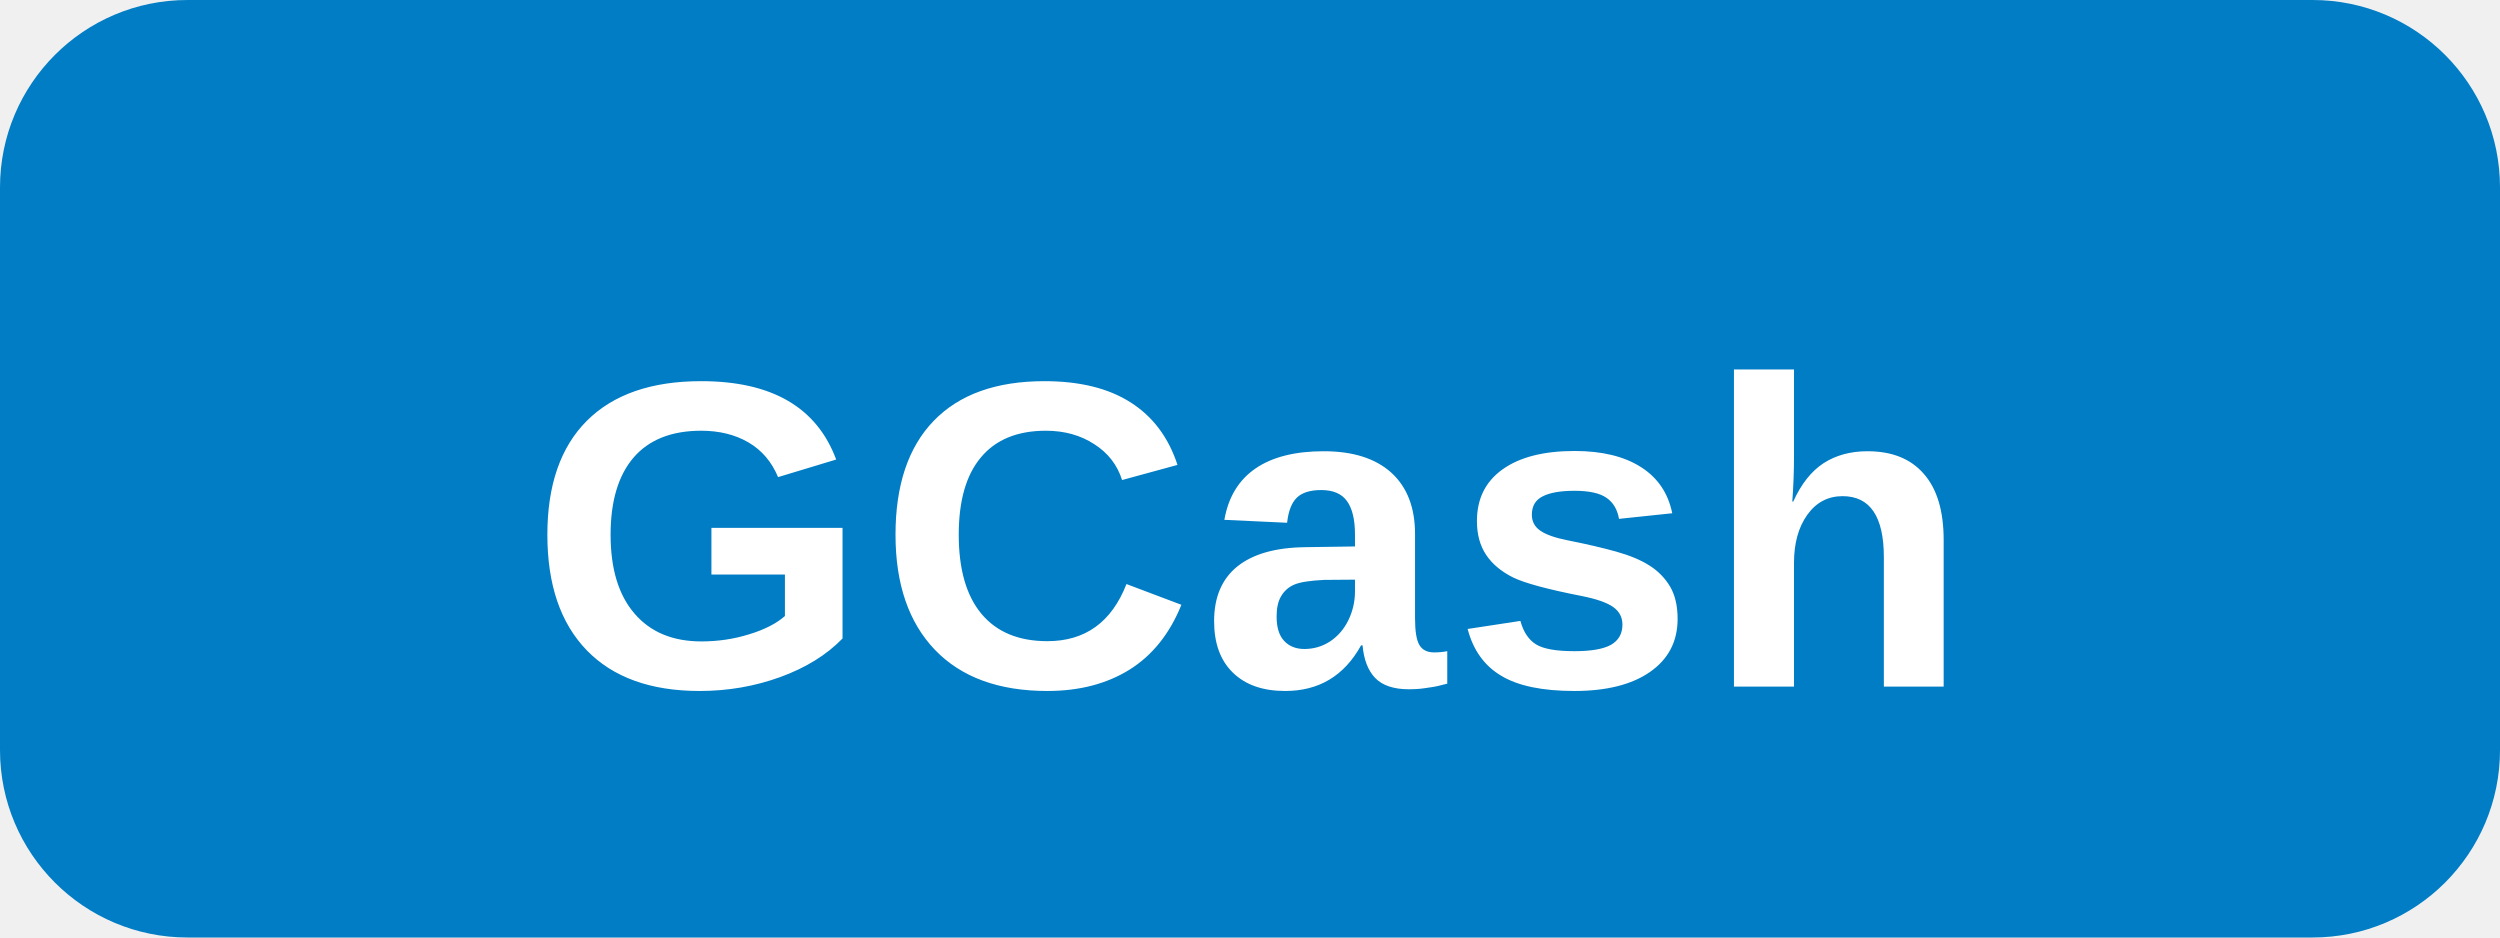
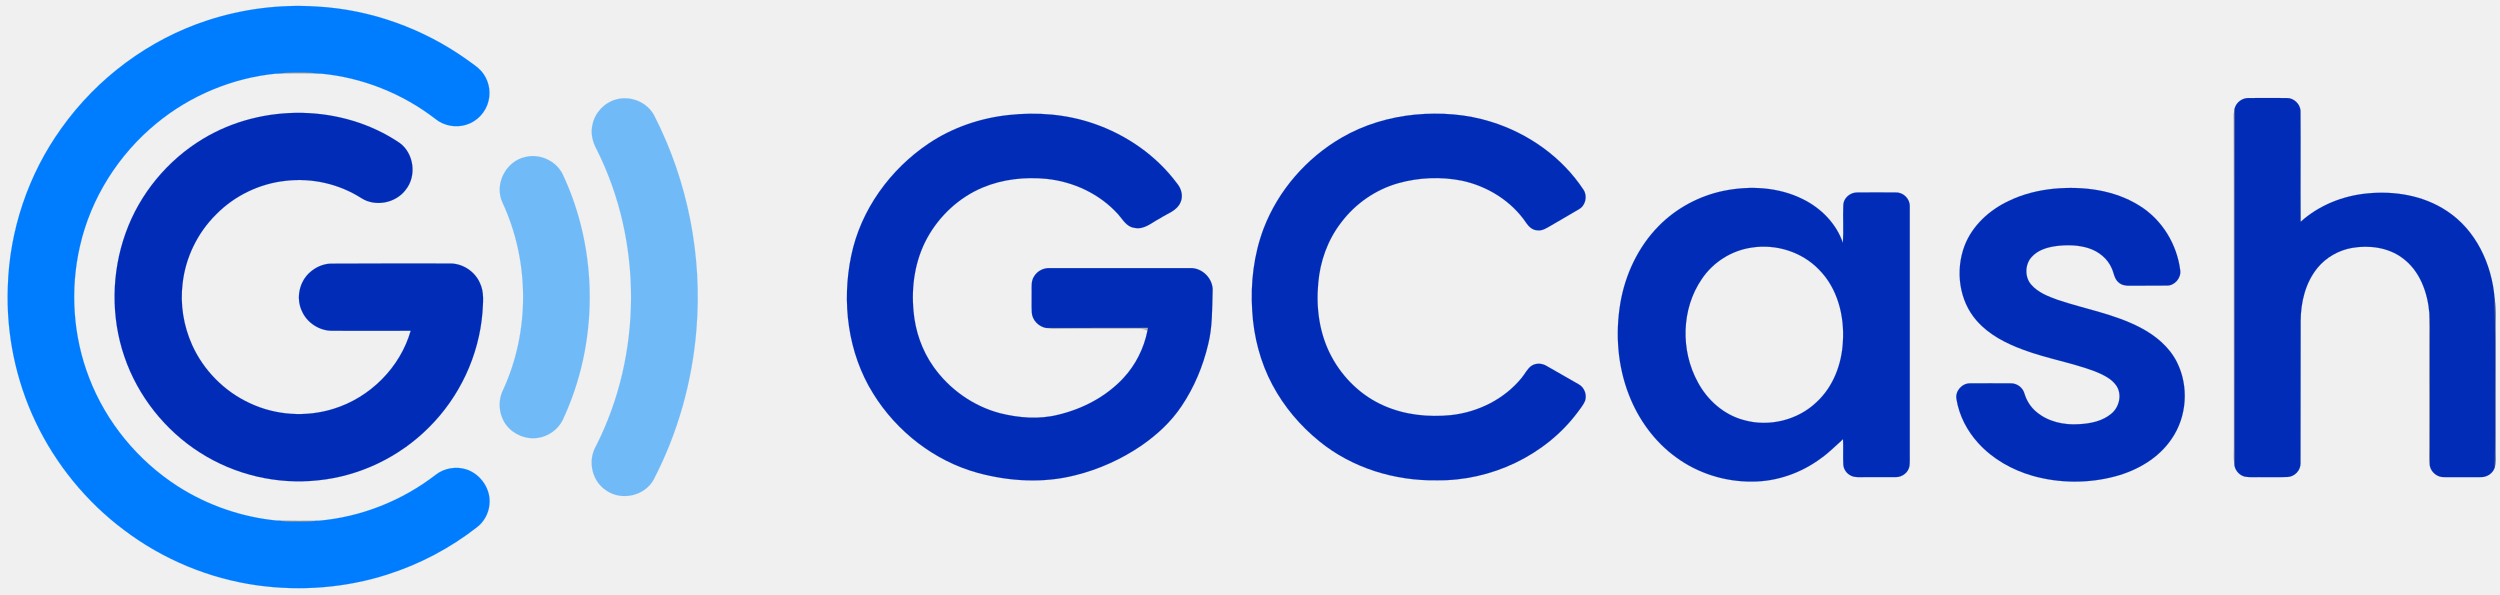
- <svg xmlns="http://www.w3.org/2000/svg" viewBox="0 0 160 60">
-   <rect width="160" height="60" rx="12" fill="#007DC5" />
-   <text x="80" y="36" text-anchor="middle" dominant-baseline="middle" font-family="'Arial Black',Arial,sans-serif" font-weight="900" font-size="28" fill="white" letter-spacing="0.5">GCash</text>
+ <svg xmlns="http://www.w3.org/2000/svg" width="488pt" height="116pt" viewBox="0 0 1792 422" version="1.1">
+   <path fill="#007cff" stroke="#007cff" stroke-width="0.094" opacity="1.00" d=" M 148.8 12.6 C 173.9 4.4 200.6 1.0 227.0 2.7 C 265.7 4.8 303.5 18.5 335.0 41.0 C 338.4 43.5 342.1 45.8 345.0 49.0 C 350.0 54.7 352.0 62.8 350.2 70.2 C 348.4 78.2 342.1 85.0 334.3 87.4 C 326.7 89.8 318.0 88.2 311.9 83.1 C 288.4 65.0 259.8 53.6 230.3 50.8 C 219.5 49.6 208.5 49.6 197.7 50.8 C 166.6 53.9 136.5 66.4 112.3 86.3 C 85.0 108.6 65.1 140.0 57.3 174.4 C 50.1 205.6 52.3 239.0 63.9 268.9 C 76.1 300.7 98.8 328.2 127.4 346.6 C 148.8 360.3 173.5 368.8 198.7 371.2 C 208.5 372.4 218.5 372.4 228.2 371.3 C 258.7 368.7 288.2 357.0 312.4 338.3 C 318.5 333.5 327.2 332.1 334.6 334.6 C 344.8 338.1 352.1 349.0 350.8 359.8 C 350.2 366.1 346.9 372.1 341.9 375.9 C 322.7 390.9 300.9 402.4 277.7 409.8 C 247.8 419.4 215.6 421.9 184.5 417.6 C 150.0 412.8 116.8 399.0 89.0 378.0 C 62.0 357.8 40.0 330.9 25.5 300.4 C 11.3 270.5 4.4 237.1 5.6 204.0 C 6.7 163.3 20.2 123.1 44.0 90.0 C 69.6 54.0 106.7 26.3 148.8 12.6 Z" />
+   <path fill="#001934" stroke="#001934" stroke-width="0.094" opacity="0.40" d=" M 197.7 50.8 C 208.5 49.6 219.5 49.6 230.3 50.8 C 219.4 50.5 208.6 50.5 197.7 50.8 Z" />
+   <path fill="#6fbaf7" stroke="#6fbaf7" stroke-width="0.094" opacity="1.00" d=" M 441.4 69.4 C 451.8 66.3 464.0 71.2 469.0 81.0 C 493.0 127.9 503.5 181.5 499.2 234.0 C 496.2 271.4 485.9 308.3 468.6 341.6 C 462.3 353.5 445.4 357.3 434.5 349.5 C 424.4 343.0 421.1 328.5 427.1 318.0 C 460.5 252.4 460.8 171.1 427.8 105.3 C 424.8 99.9 423.2 93.5 424.7 87.4 C 426.4 78.9 433.1 71.7 441.4 69.4 Z" />
+   <path fill="#002cb8" stroke="#002cb8" stroke-width="0.094" opacity="1.00" d=" M 1601.8 75.8 C 1602.9 71.4 1607.3 68.1 1612.0 68.3 C 1621.0 68.3 1630.0 68.2 1639.0 68.3 C 1644.2 68.1 1649.0 72.7 1649.0 77.9 C 1649.2 104.3 1648.9 130.7 1649.1 157.0 C 1662.2 145.2 1679.2 138.4 1696.6 136.7 C 1716.3 134.7 1737.1 138.1 1753.8 149.2 C 1774.7 162.8 1786.2 187.5 1788.1 211.8 C 1788.7 235.2 1788.3 258.6 1788.4 282.0 C 1788.3 299.0 1788.6 316.1 1788.2 333.1 C 1786.9 337.4 1782.5 340.2 1778.1 340.0 C 1769.4 340.0 1760.6 340.1 1751.9 340.0 C 1747.2 340.2 1742.8 336.7 1741.8 332.2 C 1741.9 301.8 1741.8 271.4 1741.8 241.0 C 1741.8 234.9 1742.0 228.8 1741.4 222.7 C 1740.2 207.8 1734.6 192.0 1722.0 182.9 C 1711.8 175.3 1698.2 173.6 1685.9 175.7 C 1676.3 177.4 1667.3 182.5 1661.1 190.1 C 1652.5 200.7 1649.2 214.6 1649.1 228.0 C 1649.0 262.0 1649.1 296.1 1649.0 330.1 C 1649.1 335.1 1644.9 339.6 1639.9 339.9 C 1632.9 340.2 1626.0 339.9 1619.0 340.0 C 1615.7 340.0 1612.5 340.2 1609.3 339.7 C 1605.6 338.9 1602.6 335.8 1601.8 332.2 C 1601.8 246.7 1601.8 161.3 1601.8 75.8 Z" />
+   <path fill="#000b31" stroke="#000b31" stroke-width="0.094" opacity="0.52" d=" M 1601.2 79.9 C 1601.3 78.6 1601.5 77.2 1601.8 75.8 C 1601.8 161.3 1601.8 246.7 1601.8 332.2 C 1600.9 327.8 1601.3 323.4 1601.3 319.0 C 1601.2 239.3 1601.4 159.6 1601.2 79.9 Z" />
+   <path fill="#002cb8" stroke="#002cb8" stroke-width="0.094" opacity="1.00" d=" M 145.6 97.5 C 188.0 71.9 245.3 72.6 286.5 100.5 C 296.7 108.0 298.8 124.0 290.9 133.9 C 283.8 143.6 269.1 146.5 259.0 140.0 C 243.0 129.8 223.6 125.4 204.8 127.6 C 186.0 129.6 168.0 138.3 154.8 151.8 C 141.6 164.9 133.0 182.5 130.9 201.0 C 129.0 216.0 131.5 231.5 137.7 245.3 C 145.9 263.5 160.8 278.6 179.0 287.0 C 197.6 295.8 219.4 297.2 239.0 291.1 C 265.2 283.1 286.9 261.4 294.4 235.1 C 275.6 235.2 256.8 235.1 238.0 235.1 C 229.0 235.1 220.3 229.5 216.6 221.4 C 212.0 212.1 214.4 200.0 222.2 193.2 C 226.2 189.6 231.5 187.2 236.9 187.0 C 265.3 186.8 293.6 186.9 322.0 186.9 C 331.3 186.6 340.3 192.4 344.0 200.9 C 347.2 207.5 346.2 215.0 345.8 222.1 C 343.3 252.9 329.4 282.6 307.4 304.4 C 286.3 325.6 257.8 339.3 228.0 342.3 C 198.7 345.5 168.4 338.4 143.5 322.5 C 118.4 306.6 98.8 281.9 89.2 253.7 C 79.4 225.2 79.9 193.3 90.1 165.0 C 100.1 137.0 120.1 112.8 145.6 97.5 Z" />
+   <path fill="#002cb8" stroke="#002cb8" stroke-width="0.094" opacity="1.00" d=" M 722.8 80.5 C 743.4 78.2 764.6 79.9 784.2 86.7 C 807.6 94.8 828.8 109.5 843.6 129.4 C 846.8 133.1 848.3 138.6 846.1 143.2 C 843.5 149.2 836.6 151.1 831.5 154.5 C 825.7 157.4 820.1 163.0 813.0 161.3 C 807.5 160.6 804.8 155.3 801.4 151.5 C 788.3 137.0 769.5 128.2 750.1 126.2 C 734.7 124.7 718.8 126.4 704.4 132.4 C 687.5 139.5 673.4 152.6 664.6 168.6 C 655.9 184.5 653.1 203.1 654.8 221.0 C 656.0 235.2 660.8 249.2 669.1 260.9 C 680.5 277.0 697.5 289.1 716.7 294.2 C 730.3 297.6 744.8 298.8 758.6 295.3 C 776.1 291.1 792.8 282.4 805.2 269.1 C 814.0 259.7 820.0 247.7 822.5 235.1 C 822.6 234.6 822.8 233.5 822.9 233.0 C 798.5 233.1 774.1 233.0 749.8 233.1 C 744.5 232.1 739.9 227.5 739.6 222.0 C 739.3 217.0 739.6 212.0 739.5 207.0 C 739.5 203.4 739.1 199.4 741.2 196.2 C 743.6 192.1 748.3 189.9 752.9 190.2 C 786.3 190.2 819.7 190.2 853.1 190.2 C 862.0 189.9 869.9 198.1 869.2 207.0 C 868.8 219.6 869.1 232.5 866.0 244.8 C 862.3 260.5 856.0 275.6 847.0 289.0 C 839.5 300.3 829.4 309.6 818.3 317.3 C 803.8 327.2 787.6 334.5 770.6 338.7 C 747.8 344.5 723.6 343.1 701.0 337.0 C 669.9 328.5 642.8 307.4 625.9 280.1 C 607.7 250.9 603.2 214.5 610.2 181.2 C 617.0 148.4 638.1 119.4 665.8 100.8 C 682.7 89.5 702.5 82.7 722.8 80.5 Z" />
+   <path fill="#002cb8" stroke="#002cb8" stroke-width="0.094" opacity="1.00" d=" M 1014.3 80.2 C 1032.5 78.5 1051.2 79.8 1068.7 85.3 C 1095.3 93.5 1119.6 110.6 1135.0 134.0 C 1138.0 138.4 1136.6 145.2 1131.9 147.9 C 1125.3 151.9 1118.4 155.7 1111.7 159.7 C 1108.7 161.4 1105.6 163.6 1102.0 163.1 C 1098.6 163.0 1095.9 160.6 1094.1 157.9 C 1083.5 142.1 1066.2 131.4 1047.8 127.5 C 1032.8 124.5 1017.0 125.2 1002.3 129.3 C 986.0 133.9 971.5 144.0 961.4 157.4 C 951.7 169.9 946.2 185.3 944.9 201.0 C 943.2 218.9 945.8 237.6 954.4 253.6 C 962.7 269.1 976.0 281.9 992.1 288.9 C 1007.1 295.5 1023.9 297.2 1040.0 295.6 C 1059.5 293.5 1078.4 284.1 1090.8 268.8 C 1093.2 265.9 1094.8 262.2 1098.0 260.1 C 1101.2 258.1 1105.5 258.4 1108.7 260.4 C 1116.3 264.8 1124.0 269.1 1131.6 273.5 C 1135.5 275.6 1137.5 280.6 1136.3 284.9 C 1135.1 288.2 1132.7 290.9 1130.7 293.7 C 1107.4 324.7 1068.6 342.8 1030.0 342.3 C 999.9 342.8 969.2 333.5 945.7 314.3 C 932.0 303.2 920.4 289.5 912.1 273.9 C 903.4 257.6 898.7 239.4 897.6 220.9 C 896.3 201.0 898.7 180.6 905.8 161.8 C 916.2 134.6 936.5 111.3 961.7 96.7 C 977.7 87.4 995.9 82.0 1014.3 80.2 Z" />
+   <path fill="#6fbaf7" stroke="#6fbaf7" stroke-width="0.094" opacity="1.00" d=" M 376.4 110.6 C 386.7 107.9 398.4 113.2 403.2 122.7 C 429.2 177.7 429.2 244.3 403.2 299.3 C 399.9 305.8 393.3 310.6 386.0 311.8 C 377.5 313.3 368.4 309.7 363.1 302.9 C 357.6 295.8 356.6 285.6 360.6 277.6 C 380.0 235.5 379.7 185.0 360.1 143.0 C 354.2 130.1 362.6 113.6 376.4 110.6 Z" />
+   <path fill="#002cb8" stroke="#002cb8" stroke-width="0.094" opacity="1.00" d=" M 1235.6 134.8 C 1254.5 131.0 1274.9 132.1 1292.3 140.8 C 1305.3 147.2 1316.3 158.3 1321.0 172.2 C 1321.6 163.2 1320.9 154.1 1321.3 145.0 C 1321.4 140.1 1326.1 136.0 1331.0 136.0 C 1340.4 135.9 1349.7 135.9 1359.1 136.0 C 1364.4 135.9 1369.1 140.6 1368.9 146.0 C 1368.9 205.3 1368.9 264.6 1368.9 324.0 C 1368.9 326.6 1369.0 329.3 1368.7 332.0 C 1368.0 336.6 1363.6 340.0 1359.0 340.0 C 1351.3 340.1 1343.7 339.9 1336.0 340.0 C 1333.4 340.0 1330.8 340.2 1328.4 339.6 C 1324.5 338.5 1321.5 335.0 1321.3 331.0 C 1321.0 324.9 1321.4 318.8 1321.1 312.8 C 1315.9 317.4 1311.1 322.4 1305.4 326.4 C 1291.2 337.0 1273.7 343.2 1256.0 343.2 C 1236.5 343.4 1217.0 337.3 1201.3 325.7 C 1186.0 314.6 1174.5 298.7 1167.7 281.2 C 1159.5 260.3 1157.8 237.2 1161.5 215.2 C 1165.0 194.7 1174.3 174.9 1189.0 160.0 C 1201.6 147.2 1218.1 138.4 1235.6 134.8 M 1255.4 175.5 C 1241.1 177.6 1228.0 185.9 1219.9 197.9 C 1205.1 219.4 1204.5 249.3 1217.0 272.0 C 1223.8 284.8 1235.6 295.3 1249.8 299.1 C 1267.9 304.3 1288.6 299.3 1302.2 286.2 C 1314.1 275.2 1320.2 259.0 1321.0 243.0 C 1322.2 224.5 1317.2 204.6 1303.8 191.2 C 1291.5 178.4 1272.8 172.7 1255.4 175.5 Z" />
+   <path fill="#002cb8" stroke="#002cb8" stroke-width="0.094" opacity="1.00" d=" M 1472.3 133.3 C 1493.3 131.4 1515.5 134.1 1533.6 145.5 C 1549.8 155.5 1560.5 173.2 1562.8 192.0 C 1563.4 197.5 1558.6 202.9 1553.1 202.7 C 1544.4 202.8 1535.6 202.7 1527.0 202.8 C 1524.0 202.9 1520.8 202.5 1518.6 200.4 C 1515.5 197.9 1515.3 193.7 1513.7 190.3 C 1510.7 183.3 1504.3 178.2 1497.1 175.9 C 1489.5 173.5 1481.4 173.4 1473.6 174.4 C 1467.2 175.3 1460.6 177.3 1456.2 182.3 C 1451.4 187.6 1451.2 196.6 1455.9 202.0 C 1460.8 207.7 1468.1 210.5 1475.0 213.0 C 1494.7 219.6 1515.5 223.1 1534.1 232.8 C 1544.9 238.4 1554.9 246.6 1560.4 257.6 C 1569.1 274.9 1567.6 296.7 1556.6 312.6 C 1547.3 326.4 1532.2 335.1 1516.4 339.4 C 1497.1 344.6 1476.3 344.5 1457.1 339.1 C 1442.4 334.9 1428.5 327.1 1418.2 315.8 C 1410.1 307.0 1404.3 295.9 1402.4 284.0 C 1401.4 278.4 1406.3 272.8 1412.0 272.8 C 1421.7 272.7 1431.4 272.8 1441.0 272.8 C 1445.6 272.6 1449.9 275.7 1451.1 280.1 C 1452.6 285.2 1455.6 289.9 1459.7 293.3 C 1468.0 300.3 1479.3 302.8 1490.0 302.1 C 1498.3 301.7 1507.0 300.0 1513.5 294.5 C 1519.1 289.8 1521.2 281.0 1517.2 274.7 C 1513.7 269.4 1507.5 266.6 1501.7 264.2 C 1484.9 257.9 1467.1 255.0 1450.3 248.7 C 1438.0 244.2 1425.8 238.0 1417.0 228.0 C 1404.2 213.6 1401.5 191.9 1408.2 174.2 C 1413.8 159.6 1426.1 148.5 1440.0 142.0 C 1450.1 137.1 1461.2 134.4 1472.3 133.3 Z" />
+   <path fill="#001966" stroke="#001966" stroke-width="0.094" opacity="0.75" d=" M 1788.1 211.8 C 1789.5 220.8 1788.5 229.9 1788.8 239.0 C 1788.8 266.7 1788.8 294.3 1788.8 322.0 C 1788.8 325.7 1789.2 329.5 1788.2 333.1 C 1788.6 316.1 1788.3 299.0 1788.4 282.0 C 1788.3 258.6 1788.7 235.2 1788.1 211.8 Z" />
+   <path fill="#000a2b" stroke="#000a2b" stroke-width="0.094" opacity="0.48" d=" M 1741.4 222.7 C 1742.0 228.8 1741.8 234.9 1741.8 241.0 C 1741.8 271.4 1741.9 301.8 1741.8 332.2 C 1740.8 327.2 1741.4 322.1 1741.3 317.0 C 1741.3 285.6 1741.2 254.2 1741.4 222.7 Z" />
+   <path fill="#00030e" stroke="#00030e" stroke-width="0.094" opacity="0.27" d=" M 749.8 233.1 C 774.1 233.0 798.5 233.1 822.9 233.0 C 822.8 233.5 822.6 234.6 822.5 235.1 C 820.5 234.0 818.2 233.6 816.0 233.6 C 795.7 233.8 775.3 233.5 755.0 233.8 C 753.2 233.8 751.5 233.4 749.8 233.1 Z" />
+   <path fill="#001e3e" stroke="#001e3e" stroke-width="0.094" opacity="0.46" d=" M 198.7 371.2 C 208.6 371.4 218.4 371.4 228.2 371.3 C 218.5 372.4 208.5 372.4 198.7 371.2 Z" />
</svg>
